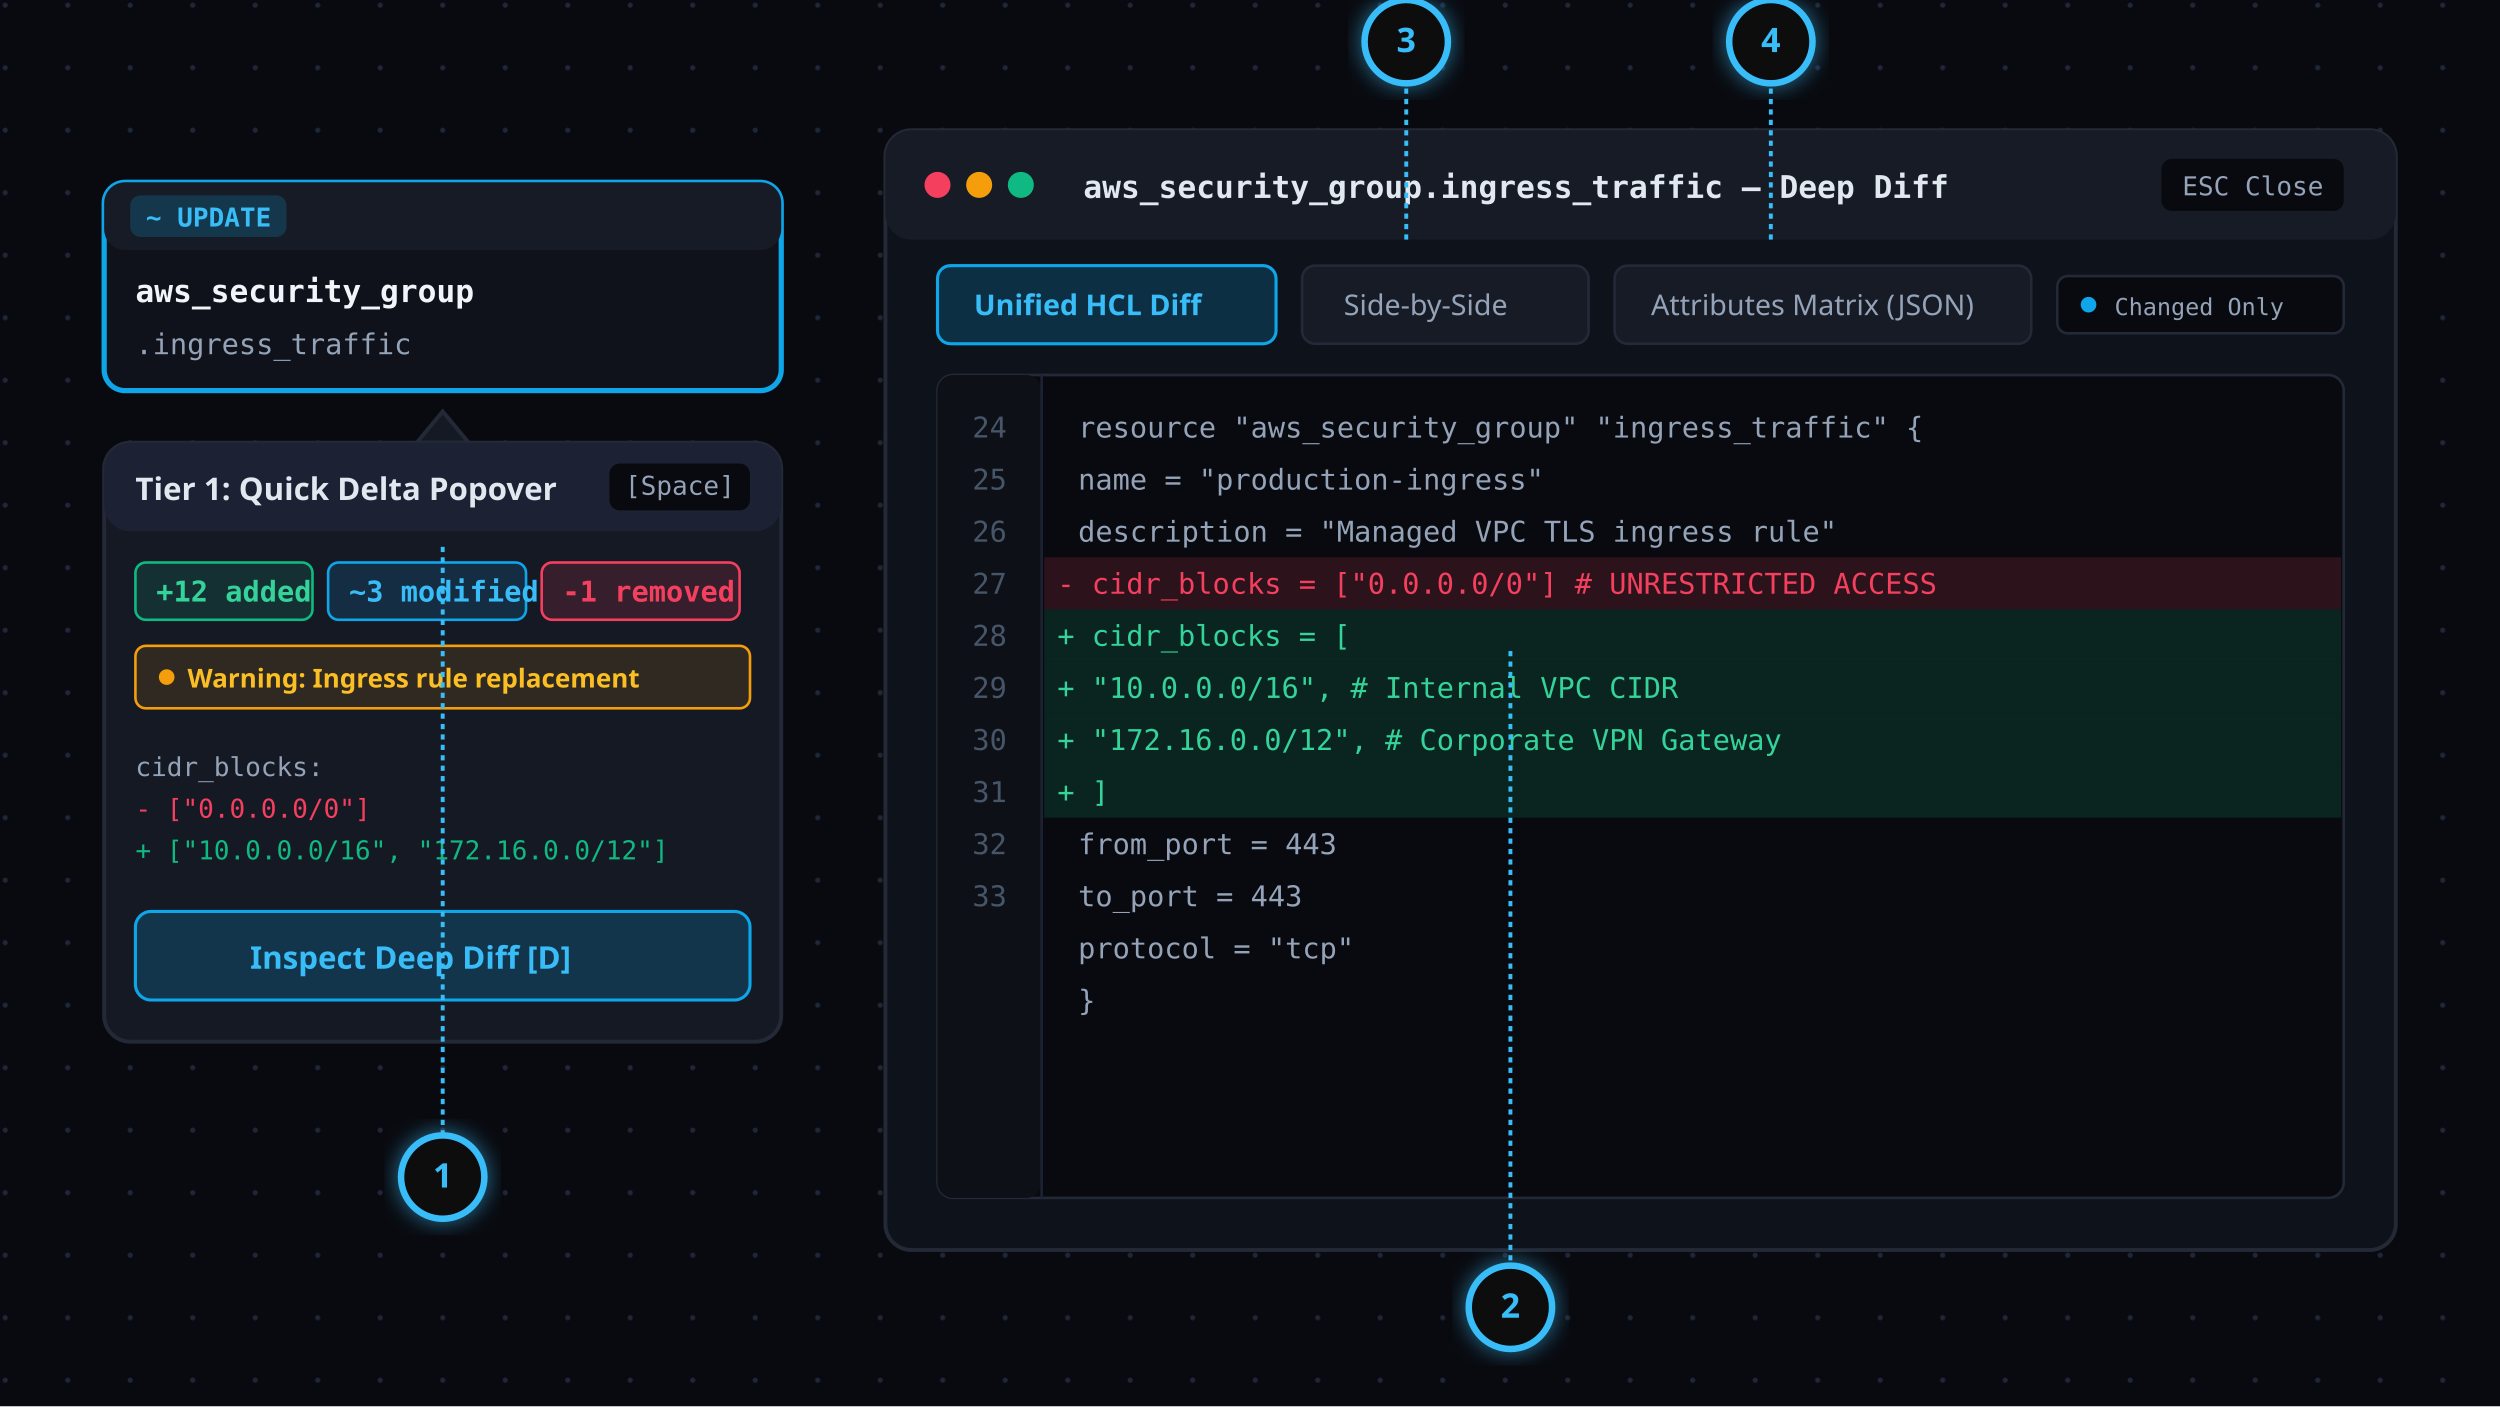
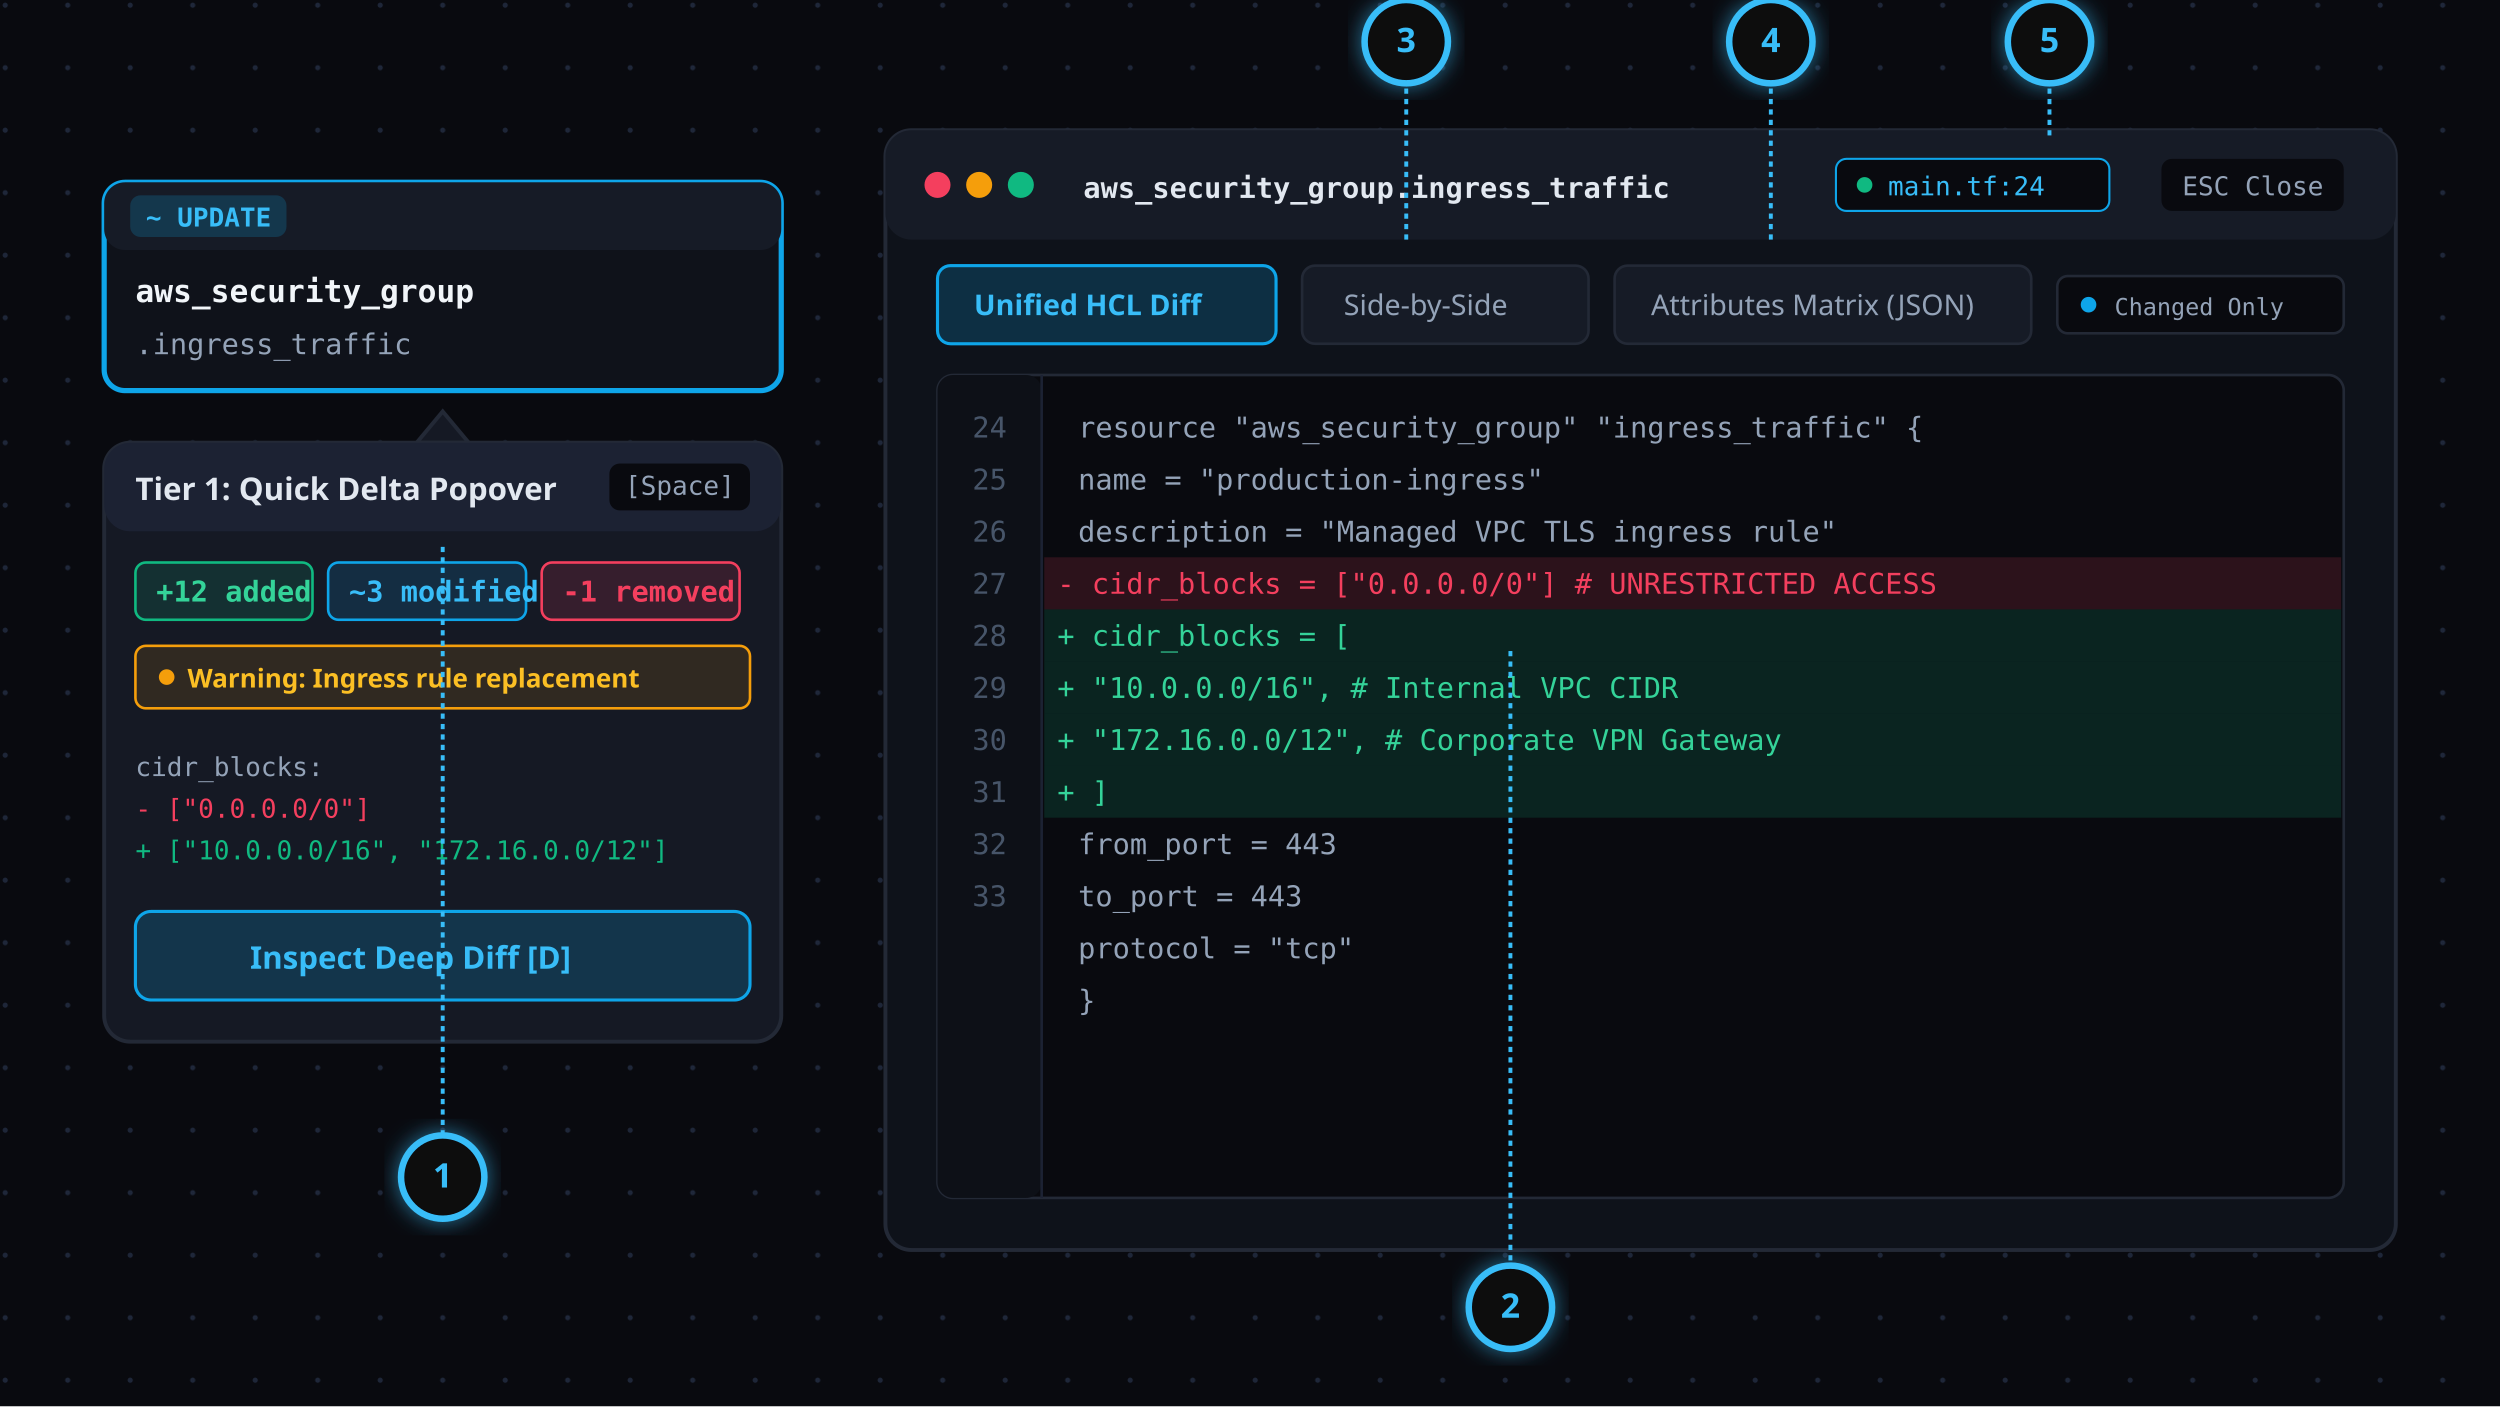
<svg xmlns="http://www.w3.org/2000/svg" width="960" height="540" viewBox="0 0 960 540" fill="none">
  <defs>
    <pattern id="grid-dots-rd" x="0" y="0" width="24" height="24" patternUnits="userSpaceOnUse">
      <circle cx="2" cy="2" r="1" fill="#1e2638" />
    </pattern>
    <filter id="glow-rd" x="-20%" y="-20%" width="140%" height="140%">
      <feDropShadow dx="0" dy="0" stdDeviation="4" flood-color="#38bdf8" flood-opacity="0.6" />
    </filter>
  </defs>
  <rect width="960" height="540" fill="#090a0f" />
  <rect width="960" height="540" fill="url(#grid-dots-rd)" />
  <g transform="translate(40, 70)">
    <rect width="260" height="80" rx="8" fill="#0f121a" stroke="#0ea5e9" stroke-width="2" />
    <rect x="0" y="0" width="260" height="26" rx="8" fill="#161b26" />
    <rect x="10" y="5" width="60" height="16" rx="4" fill="#0ea5e9" fill-opacity="0.2" />
    <text x="16" y="17" fill="#38bdf8" font-family="'DM Mono', monospace" font-size="10" font-weight="700">~ UPDATE</text>
    <text x="12" y="46" fill="#f1f5f9" font-family="'DM Mono', monospace" font-size="12" font-weight="600">aws_security_group</text>
    <text x="12" y="66" fill="#94a3b8" font-family="'DM Mono', monospace" font-size="11">.ingress_traffic</text>
    <g transform="translate(0, 100)">
      <polygon points="120,0 130,-12 140,0" fill="#151924" stroke="#232936" stroke-width="1.5" />
      <rect width="260" height="230" rx="10" fill="#151924" stroke="#232936" stroke-width="1.5" />
      <rect x="0" y="0" width="260" height="34" rx="10" fill="#1c2233" />
      <text x="12" y="22" fill="#e2e8f0" font-family="'DM Sans', sans-serif" font-size="12" font-weight="600">Tier 1: Quick Delta Popover</text>
      <rect x="194" y="8" width="54" height="18" rx="4" fill="#090a0f" />
      <text x="200" y="20" fill="#94a3b8" font-family="'DM Mono', monospace" font-size="10">[Space]</text>
      <g transform="translate(12, 46)">
        <rect x="0" y="0" width="68" height="22" rx="4" fill="#10b981" fill-opacity="0.15" stroke="#10b981" stroke-width="1" />
        <text x="8" y="15" fill="#34d399" font-family="'DM Mono', monospace" font-size="11" font-weight="600">+12 added</text>
        <rect x="74" y="0" width="76" height="22" rx="4" fill="#0ea5e9" fill-opacity="0.15" stroke="#0ea5e9" stroke-width="1" />
        <text x="82" y="15" fill="#38bdf8" font-family="'DM Mono', monospace" font-size="11" font-weight="600">~3 modified</text>
        <rect x="156" y="0" width="76" height="22" rx="4" fill="#f43f5e" fill-opacity="0.15" stroke="#f43f5e" stroke-width="1" />
        <text x="164" y="15" fill="#f43f5e" font-family="'DM Mono', monospace" font-size="11" font-weight="600">-1 removed</text>
      </g>
      <rect x="12" y="78" width="236" height="24" rx="4" fill="#f59e0b" fill-opacity="0.12" stroke="#f59e0b" stroke-width="1" />
      <circle cx="24" cy="90" r="3" fill="#f59e0b" />
      <text x="32" y="94" fill="#fbbf24" font-family="'DM Sans', sans-serif" font-size="10" font-weight="600">Warning: Ingress rule replacement</text>
      <g transform="translate(12, 114)">
        <text x="0" y="14" fill="#94a3b8" font-family="'DM Mono', monospace" font-size="10">cidr_blocks:</text>
        <text x="0" y="30" fill="#f43f5e" font-family="'DM Mono', monospace" font-size="10">- ["0.0.0.0/0"]</text>
        <text x="0" y="46" fill="#10b981" font-family="'DM Mono', monospace" font-size="10">+ ["10.0.0.0/16", "172.16.0.0/12"]</text>
      </g>
      <rect x="12" y="180" width="236" height="34" rx="6" fill="#0ea5e9" fill-opacity="0.2" stroke="#0ea5e9" stroke-width="1.2" />
      <text x="56" y="202" fill="#38bdf8" font-family="'DM Sans', sans-serif" font-size="12" font-weight="600">Inspect Deep Diff [D]</text>
    </g>
  </g>
  <g transform="translate(340, 50)">
    <rect width="580" height="430" rx="10" fill="#0e121a" stroke="#232936" stroke-width="1.5" />
    <rect x="0" y="0" width="580" height="42" rx="10" fill="#161b26" />
    <circle cx="20" cy="21" r="5" fill="#f43f5e" />
    <circle cx="36" cy="21" r="5" fill="#f59e0b" />
    <circle cx="52" cy="21" r="5" fill="#10b981" />
-     <text x="76" y="26" fill="#e2e8f0" font-family="'DM Mono', monospace" font-size="12" font-weight="600">aws_security_group.ingress_traffic — Deep Diff</text>
+     <text x="76" y="26" fill="#e2e8f0" font-family="'DM Mono', monospace" font-size="11" font-weight="600">aws_security_group.ingress_traffic</text>
+     <rect x="365" y="11" width="105" height="20" rx="4" fill="#090a0f" stroke="#0ea5e9" stroke-width="0.8" />
+     <circle cx="376" cy="21" r="3" fill="#10b981" />
+     <text x="385" y="25" fill="#38bdf8" font-family="'DM Mono', monospace" font-size="10">main.tf:24</text>
    <rect x="490" y="11" width="70" height="20" rx="4" fill="#090a0f" />
    <text x="498" y="25" fill="#94a3b8" font-family="'DM Mono', monospace" font-size="10">ESC Close</text>
    <g transform="translate(20, 52)">
      <rect x="0" y="0" width="130" height="30" rx="5" fill="#0ea5e9" fill-opacity="0.2" stroke="#0ea5e9" stroke-width="1.2" />
      <text x="14" y="19" fill="#38bdf8" font-family="'DM Sans', sans-serif" font-size="11" font-weight="600">Unified HCL Diff</text>
      <rect x="140" y="0" width="110" height="30" rx="5" fill="#161b26" stroke="#232936" />
      <text x="156" y="19" fill="#94a3b8" font-family="'DM Sans', sans-serif" font-size="11">Side-by-Side</text>
      <rect x="260" y="0" width="160" height="30" rx="5" fill="#161b26" stroke="#232936" />
      <text x="274" y="19" fill="#94a3b8" font-family="'DM Sans', sans-serif" font-size="11">Attributes Matrix (JSON)</text>
      <rect x="430" y="4" width="110" height="22" rx="4" fill="#090a0f" stroke="#232936" />
      <circle cx="442" cy="15" r="3" fill="#0ea5e9" />
      <text x="452" y="19" fill="#94a3b8" font-family="'DM Mono', monospace" font-size="9">Changed Only</text>
    </g>
    <g transform="translate(20, 94)">
      <rect width="540" height="316" rx="6" fill="#090a0f" stroke="#232936" />
      <rect width="40" height="316" rx="6" fill="#0d1017" />
      <line x1="40" y1="0" x2="40" y2="316" stroke="#1c2233" />
      <text x="20" y="24" text-anchor="middle" fill="#475569" font-family="'DM Mono', monospace" font-size="11">24</text>
      <text x="20" y="44" text-anchor="middle" fill="#475569" font-family="'DM Mono', monospace" font-size="11">25</text>
      <text x="20" y="64" text-anchor="middle" fill="#475569" font-family="'DM Mono', monospace" font-size="11">26</text>
      <text x="20" y="84" text-anchor="middle" fill="#475569" font-family="'DM Mono', monospace" font-size="11">27</text>
      <text x="20" y="104" text-anchor="middle" fill="#475569" font-family="'DM Mono', monospace" font-size="11">28</text>
      <text x="20" y="124" text-anchor="middle" fill="#475569" font-family="'DM Mono', monospace" font-size="11">29</text>
      <text x="20" y="144" text-anchor="middle" fill="#475569" font-family="'DM Mono', monospace" font-size="11">30</text>
      <text x="20" y="164" text-anchor="middle" fill="#475569" font-family="'DM Mono', monospace" font-size="11">31</text>
      <text x="20" y="184" text-anchor="middle" fill="#475569" font-family="'DM Mono', monospace" font-size="11">32</text>
      <text x="20" y="204" text-anchor="middle" fill="#475569" font-family="'DM Mono', monospace" font-size="11">33</text>
      <text x="54" y="24" fill="#94a3b8" font-family="'DM Mono', monospace" font-size="11">  resource "aws_security_group" "ingress_traffic" {</text>
      <text x="54" y="44" fill="#94a3b8" font-family="'DM Mono', monospace" font-size="11">    name        = "production-ingress"</text>
      <text x="54" y="64" fill="#94a3b8" font-family="'DM Mono', monospace" font-size="11">    description = "Managed VPC TLS ingress rule"</text>
      <rect x="41" y="70" width="498" height="20" fill="#f43f5e" fill-opacity="0.15" />
      <text x="46" y="84" fill="#f43f5e" font-family="'DM Mono', monospace" font-size="11">-   cidr_blocks = ["0.0.0.0/0"] # UNRESTRICTED ACCESS</text>
      <rect x="41" y="90" width="498" height="20" fill="#10b981" fill-opacity="0.15" />
      <text x="46" y="104" fill="#34d399" font-family="'DM Mono', monospace" font-size="11">+   cidr_blocks = [</text>
      <rect x="41" y="110" width="498" height="20" fill="#10b981" fill-opacity="0.15" />
      <text x="46" y="124" fill="#34d399" font-family="'DM Mono', monospace" font-size="11">+     "10.0.0.0/16",    # Internal VPC CIDR</text>
      <rect x="41" y="130" width="498" height="20" fill="#10b981" fill-opacity="0.15" />
      <text x="46" y="144" fill="#34d399" font-family="'DM Mono', monospace" font-size="11">+     "172.16.0.0/12",  # Corporate VPN Gateway</text>
      <rect x="41" y="150" width="498" height="20" fill="#10b981" fill-opacity="0.15" />
      <text x="46" y="164" fill="#34d399" font-family="'DM Mono', monospace" font-size="11">+   ]</text>
      <text x="54" y="184" fill="#94a3b8" font-family="'DM Mono', monospace" font-size="11">    from_port   = 443</text>
      <text x="54" y="204" fill="#94a3b8" font-family="'DM Mono', monospace" font-size="11">    to_port     = 443</text>
      <text x="54" y="224" fill="#94a3b8" font-family="'DM Mono', monospace" font-size="11">    protocol    = "tcp"</text>
      <text x="54" y="244" fill="#94a3b8" font-family="'DM Mono', monospace" font-size="11">  }</text>
    </g>
  </g>
  <line x1="170" y1="210" x2="170" y2="440" stroke="#38bdf8" stroke-width="1.5" stroke-dasharray="2 2" />
  <g class="callout-pin" transform="translate(170, 452)">
    <circle cx="0" cy="0" r="16" fill="#090a0f" stroke="#38bdf8" stroke-width="2.5" filter="url(#glow-rd)" />
    <text x="0" y="4" text-anchor="middle" fill="#38bdf8" font-family="'DM Sans', sans-serif" font-size="13" font-weight="700">1</text>
  </g>
  <line x1="580" y1="250" x2="580" y2="490" stroke="#38bdf8" stroke-width="1.5" stroke-dasharray="2 2" />
  <g class="callout-pin" transform="translate(580, 502)">
    <circle cx="0" cy="0" r="16" fill="#090a0f" stroke="#38bdf8" stroke-width="2.5" filter="url(#glow-rd)" />
    <text x="0" y="4" text-anchor="middle" fill="#38bdf8" font-family="'DM Sans', sans-serif" font-size="13" font-weight="700">2</text>
  </g>
  <line x1="540" y1="92" x2="540" y2="24" stroke="#38bdf8" stroke-width="1.5" stroke-dasharray="2 2" />
  <g class="callout-pin" transform="translate(540, 16)">
    <circle cx="0" cy="0" r="16" fill="#090a0f" stroke="#38bdf8" stroke-width="2.5" filter="url(#glow-rd)" />
    <text x="0" y="4" text-anchor="middle" fill="#38bdf8" font-family="'DM Sans', sans-serif" font-size="13" font-weight="700">3</text>
  </g>
  <line x1="680" y1="92" x2="680" y2="24" stroke="#38bdf8" stroke-width="1.5" stroke-dasharray="2 2" />
  <g class="callout-pin" transform="translate(680, 16)">
    <circle cx="0" cy="0" r="16" fill="#090a0f" stroke="#38bdf8" stroke-width="2.5" filter="url(#glow-rd)" />
    <text x="0" y="4" text-anchor="middle" fill="#38bdf8" font-family="'DM Sans', sans-serif" font-size="13" font-weight="700">4</text>
  </g>
+   <line x1="787" y1="52" x2="787" y2="24" stroke="#38bdf8" stroke-width="1.5" stroke-dasharray="2 2" />
+   <g class="callout-pin" transform="translate(787, 16)">
+     <circle cx="0" cy="0" r="16" fill="#090a0f" stroke="#38bdf8" stroke-width="2.5" filter="url(#glow-rd)" />
+     <text x="0" y="4" text-anchor="middle" fill="#38bdf8" font-family="'DM Sans', sans-serif" font-size="13" font-weight="700">5</text>
+   </g>
</svg>
